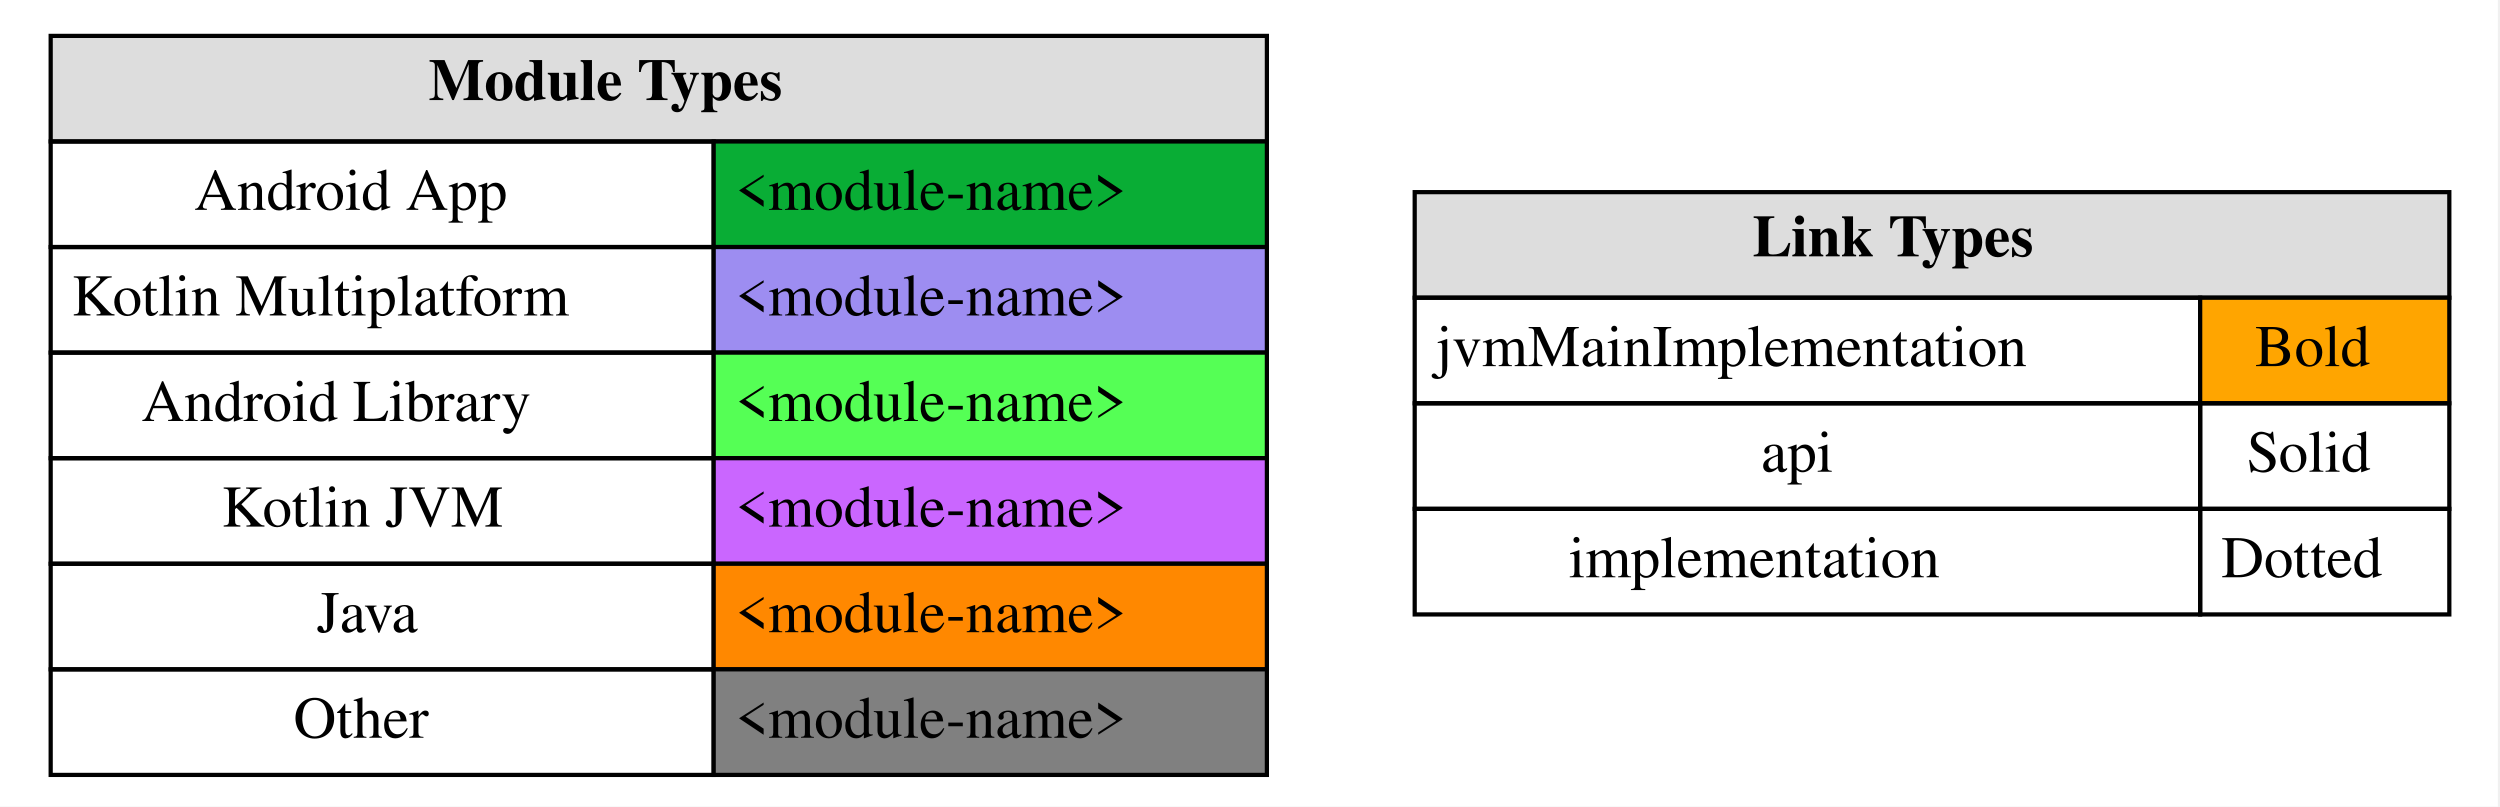
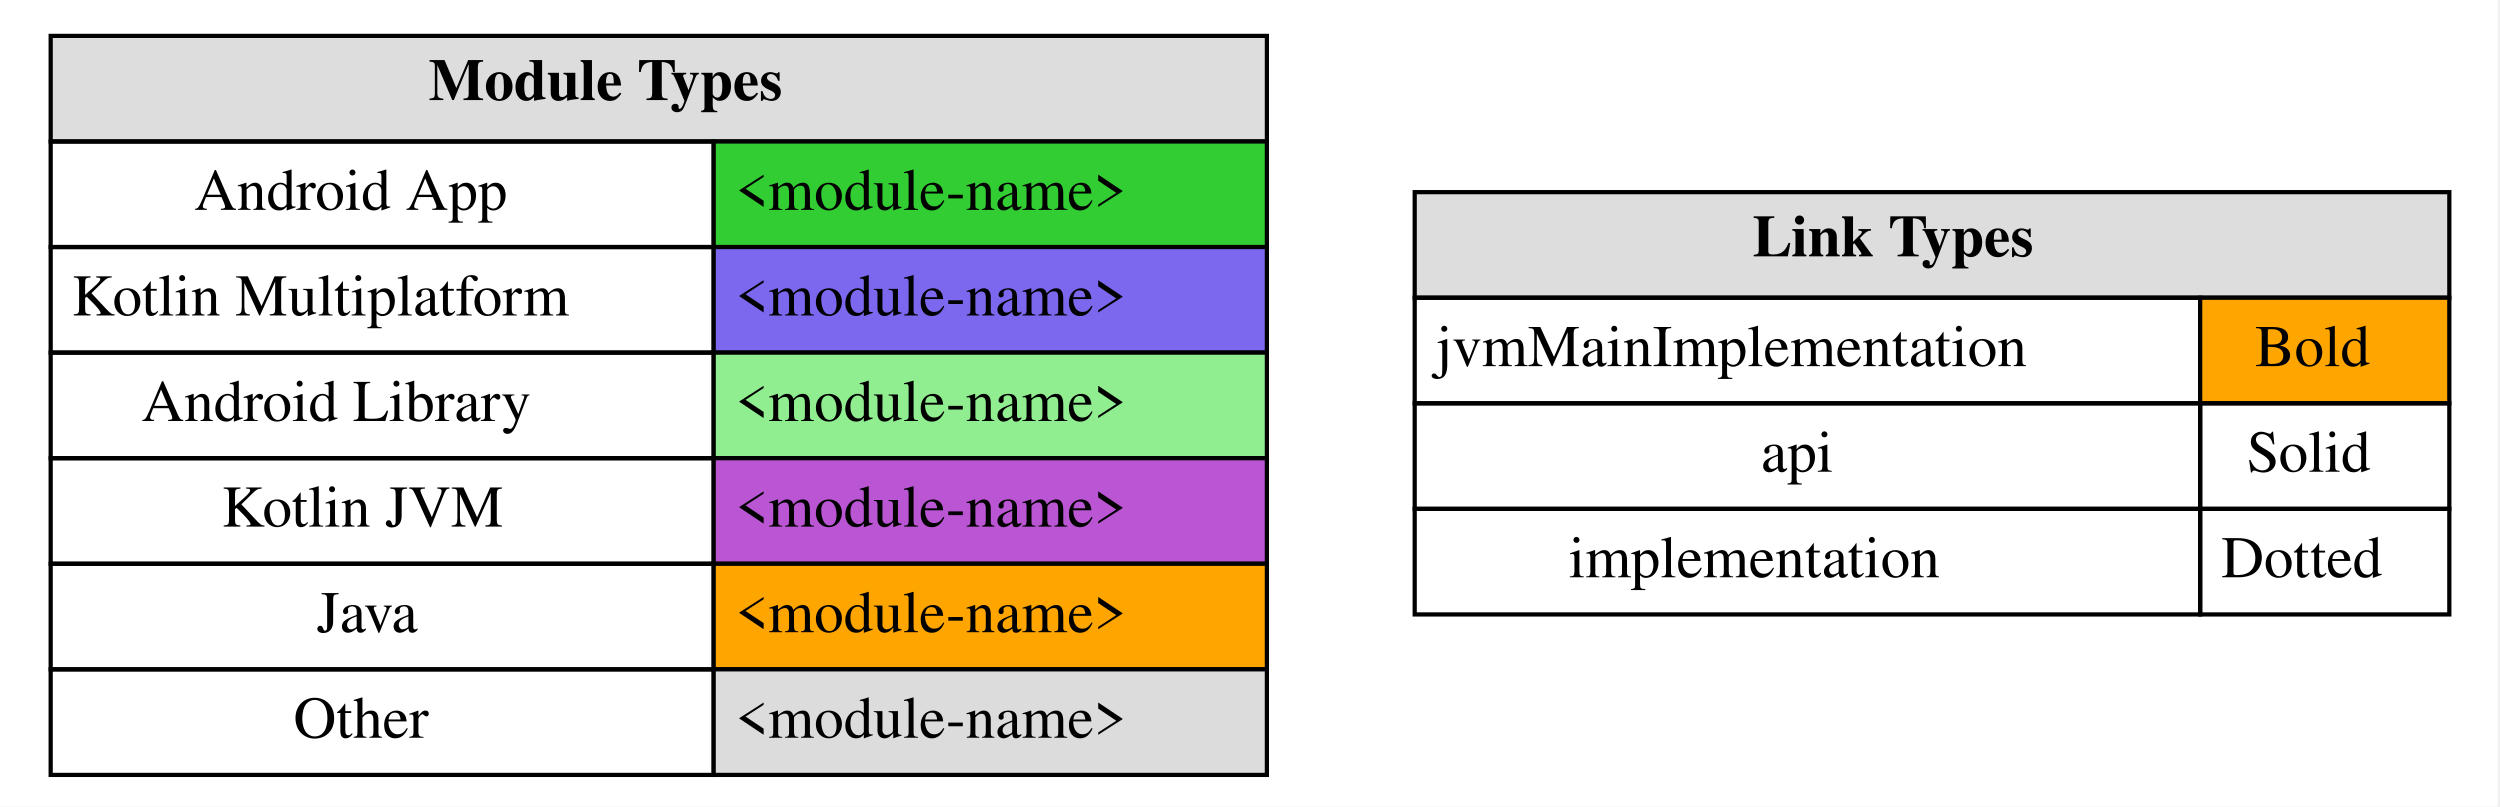
<svg xmlns="http://www.w3.org/2000/svg" width="592pt" height="191pt" viewBox="0.00 0.00 592.00 191.00">
  <g id="graph0" class="graph" transform="scale(1 1) rotate(0) translate(4 187)">
    <polygon fill="white" stroke="transparent" points="-4,4 -4,-187 587.5,-187 587.5,4 -4,4" />
    <g id="node1" class="node">
      <polygon fill="#dddddd" stroke="transparent" points="8,-153.5 8,-178.5 296,-178.5 296,-153.5 8,-153.5" />
      <polygon fill="none" stroke="black" points="8,-153.5 8,-178.5 296,-178.5 296,-153.5 8,-153.5" />
      <text text-anchor="start" x="97.5" y="-163.3" font-family="Times,serif" font-weight="bold" font-size="14.00">Module Types</text>
      <polygon fill="none" stroke="black" points="8,-128.5 8,-153.5 165,-153.5 165,-128.5 8,-128.5" />
      <text text-anchor="start" x="42" y="-137.3" font-family="Times,serif" font-size="14.00">Android App</text>
-       <polygon fill="#09ad35" stroke="transparent" points="165,-128.5 165,-153.5 296,-153.5 296,-128.5 165,-128.5" />
+       <polygon fill="limegreen" stroke="transparent" points="165,-128.5 165,-153.5 296,-153.5 296,-128.5 165,-128.5" />
      <polygon fill="none" stroke="black" points="165,-128.5 165,-153.5 296,-153.5 296,-128.5 165,-128.5" />
      <text text-anchor="start" x="170" y="-137.3" font-family="Times,serif" font-size="14.00">&lt;module-name&gt;</text>
      <polygon fill="none" stroke="black" points="8,-103.5 8,-128.5 165,-128.5 165,-103.5 8,-103.5" />
      <text text-anchor="start" x="13" y="-112.3" font-family="Times,serif" font-size="14.00">Kotlin Multiplatform</text>
-       <polygon fill="#9d8df1" stroke="transparent" points="165,-103.5 165,-128.5 296,-128.5 296,-103.5 165,-103.5" />
+       <polygon fill="mediumslateblue" stroke="transparent" points="165,-103.5 165,-128.5 296,-128.5 296,-103.5 165,-103.5" />
      <polygon fill="none" stroke="black" points="165,-103.5 165,-128.5 296,-128.5 296,-103.5 165,-103.5" />
      <text text-anchor="start" x="170" y="-112.3" font-family="Times,serif" font-size="14.00">&lt;module-name&gt;</text>
      <polygon fill="none" stroke="black" points="8,-78.5 8,-103.5 165,-103.5 165,-78.5 8,-78.5" />
      <text text-anchor="start" x="29.5" y="-87.3" font-family="Times,serif" font-size="14.00">Android Library</text>
-       <polygon fill="#55ff55" stroke="transparent" points="165,-78.5 165,-103.5 296,-103.5 296,-78.5 165,-78.5" />
+       <polygon fill="lightgreen" stroke="transparent" points="165,-78.5 165,-103.5 296,-103.5 296,-78.5 165,-78.5" />
      <polygon fill="none" stroke="black" points="165,-78.5 165,-103.5 296,-103.5 296,-78.5 165,-78.5" />
      <text text-anchor="start" x="170" y="-87.3" font-family="Times,serif" font-size="14.00">&lt;module-name&gt;</text>
      <polygon fill="none" stroke="black" points="8,-53.5 8,-78.5 165,-78.5 165,-53.5 8,-53.5" />
      <text text-anchor="start" x="48.5" y="-62.3" font-family="Times,serif" font-size="14.00">Kotlin JVM</text>
-       <polygon fill="#ca66ff" stroke="transparent" points="165,-53.5 165,-78.5 296,-78.5 296,-53.5 165,-53.5" />
+       <polygon fill="mediumorchid" stroke="transparent" points="165,-53.5 165,-78.5 296,-78.5 296,-53.5 165,-53.5" />
      <polygon fill="none" stroke="black" points="165,-53.5 165,-78.5 296,-78.5 296,-53.5 165,-53.5" />
      <text text-anchor="start" x="170" y="-62.3" font-family="Times,serif" font-size="14.00">&lt;module-name&gt;</text>
      <polygon fill="none" stroke="black" points="8,-28.5 8,-53.5 165,-53.5 165,-28.5 8,-28.5" />
      <text text-anchor="start" x="71" y="-37.3" font-family="Times,serif" font-size="14.00">Java</text>
-       <polygon fill="#ff8800" stroke="transparent" points="165,-28.5 165,-53.5 296,-53.5 296,-28.5 165,-28.5" />
+       <polygon fill="orange" stroke="transparent" points="165,-28.5 165,-53.5 296,-53.5 296,-28.5 165,-28.5" />
      <polygon fill="none" stroke="black" points="165,-28.5 165,-53.5 296,-53.5 296,-28.5 165,-28.5" />
      <text text-anchor="start" x="170" y="-37.3" font-family="Times,serif" font-size="14.00">&lt;module-name&gt;</text>
      <polygon fill="none" stroke="black" points="8,-3.5 8,-28.5 165,-28.5 165,-3.5 8,-3.5" />
      <text text-anchor="start" x="65.5" y="-12.3" font-family="Times,serif" font-size="14.00">Other</text>
-       <polygon fill="#808080" stroke="transparent" points="165,-3.5 165,-28.5 296,-28.5 296,-3.5 165,-3.5" />
+       <polygon fill="gainsboro" stroke="transparent" points="165,-3.5 165,-28.5 296,-28.5 296,-3.5 165,-3.5" />
      <polygon fill="none" stroke="black" points="165,-3.5 165,-28.5 296,-28.5 296,-3.5 165,-3.5" />
      <text text-anchor="start" x="170" y="-12.3" font-family="Times,serif" font-size="14.00">&lt;module-name&gt;</text>
    </g>
    <g id="node2" class="node">
      <polygon fill="#dddddd" stroke="transparent" points="331,-116.5 331,-141.5 576,-141.5 576,-116.5 331,-116.5" />
      <polygon fill="none" stroke="black" points="331,-116.5 331,-141.5 576,-141.5 576,-116.5 331,-116.5" />
      <text text-anchor="start" x="411" y="-126.3" font-family="Times,serif" font-weight="bold" font-size="14.00">Link Types</text>
      <polygon fill="none" stroke="black" points="331,-91.5 331,-116.5 517,-116.5 517,-91.5 331,-91.5" />
      <text text-anchor="start" x="336" y="-100.3" font-family="Times,serif" font-size="14.00">jvmMainImplementation</text>
      <polygon fill="orange" stroke="transparent" points="517,-91.5 517,-116.5 576,-116.5 576,-91.5 517,-91.5" />
      <polygon fill="none" stroke="black" points="517,-91.5 517,-116.5 576,-116.5 576,-91.5 517,-91.5" />
      <text text-anchor="start" x="530" y="-100.3" font-family="Times,serif" font-size="14.00">Bold</text>
      <polygon fill="none" stroke="black" points="331,-66.5 331,-91.5 517,-91.5 517,-66.5 331,-66.5" />
      <text text-anchor="start" x="413" y="-75.3" font-family="Times,serif" font-size="14.00">api</text>
      <polygon fill="none" stroke="black" points="517,-66.5 517,-91.5 576,-91.5 576,-66.5 517,-66.5" />
      <text text-anchor="start" x="528" y="-75.3" font-family="Times,serif" font-size="14.00">Solid</text>
      <polygon fill="none" stroke="black" points="331,-41.5 331,-66.5 517,-66.5 517,-41.5 331,-41.5" />
      <text text-anchor="start" x="367.5" y="-50.3" font-family="Times,serif" font-size="14.00">implementation</text>
      <polygon fill="none" stroke="black" points="517,-41.5 517,-66.5 576,-66.5 576,-41.5 517,-41.5" />
      <text text-anchor="start" x="522" y="-50.3" font-family="Times,serif" font-size="14.00">Dotted</text>
    </g>
  </g>
</svg>
